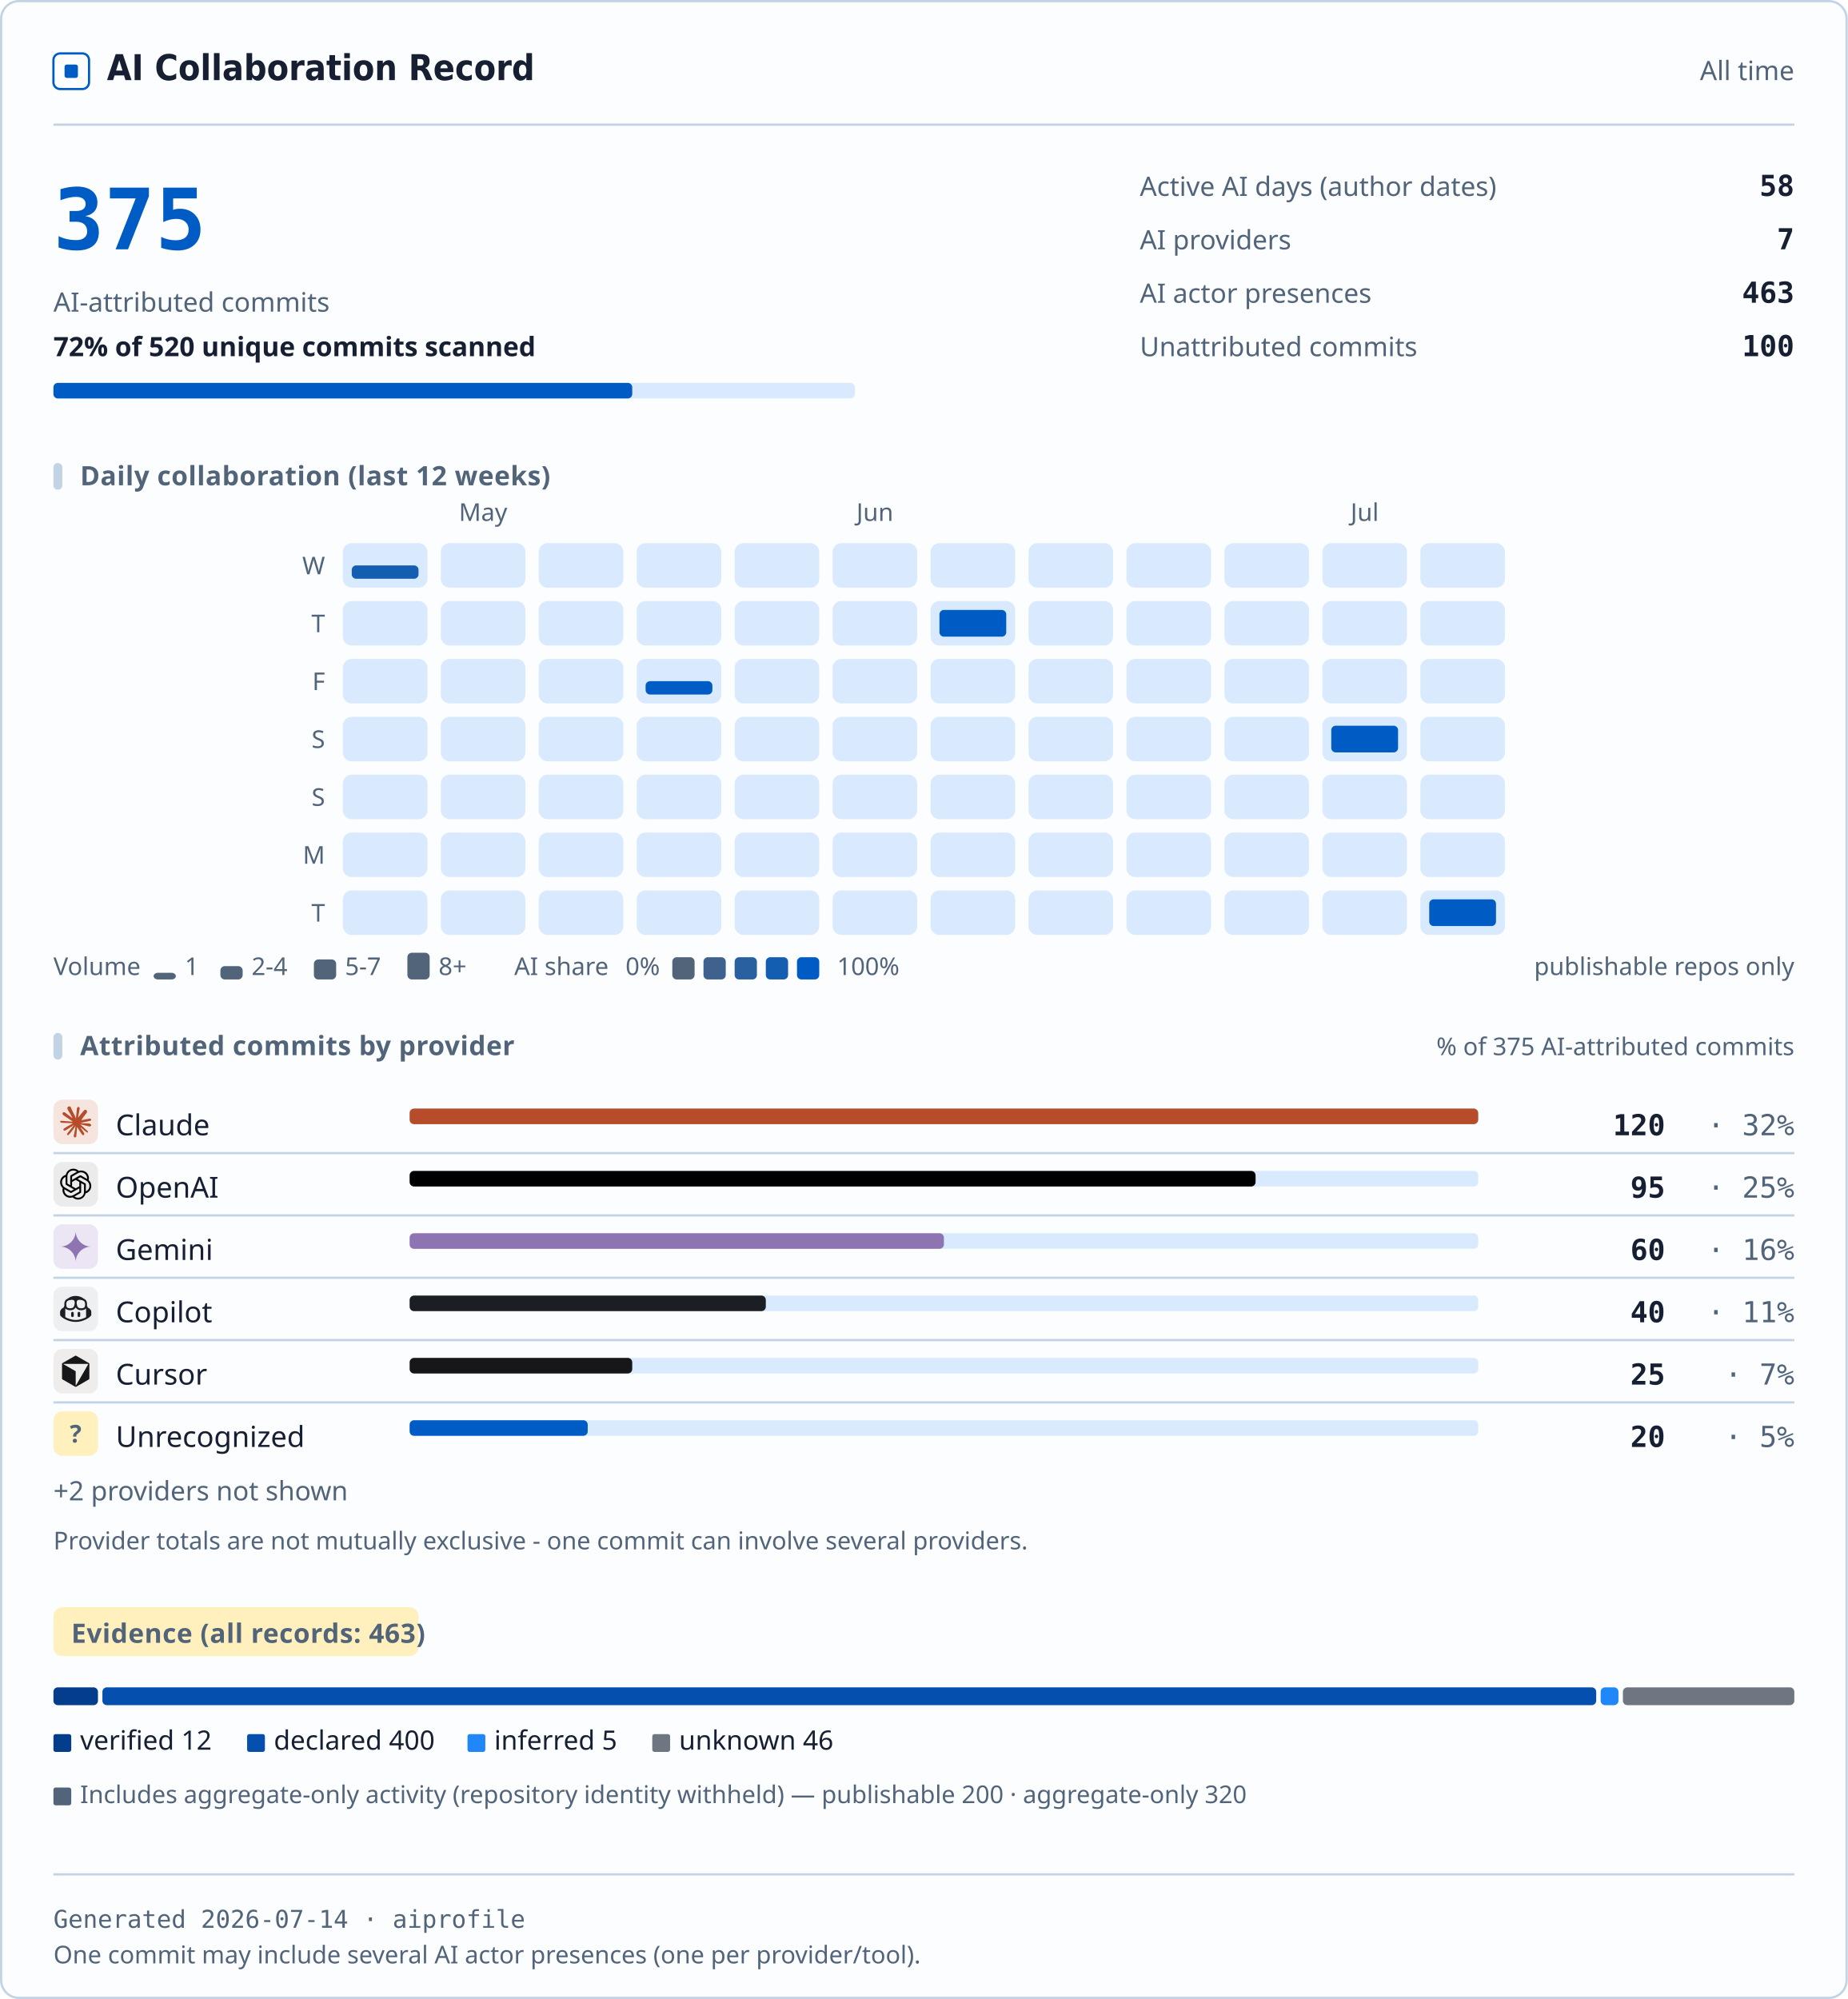
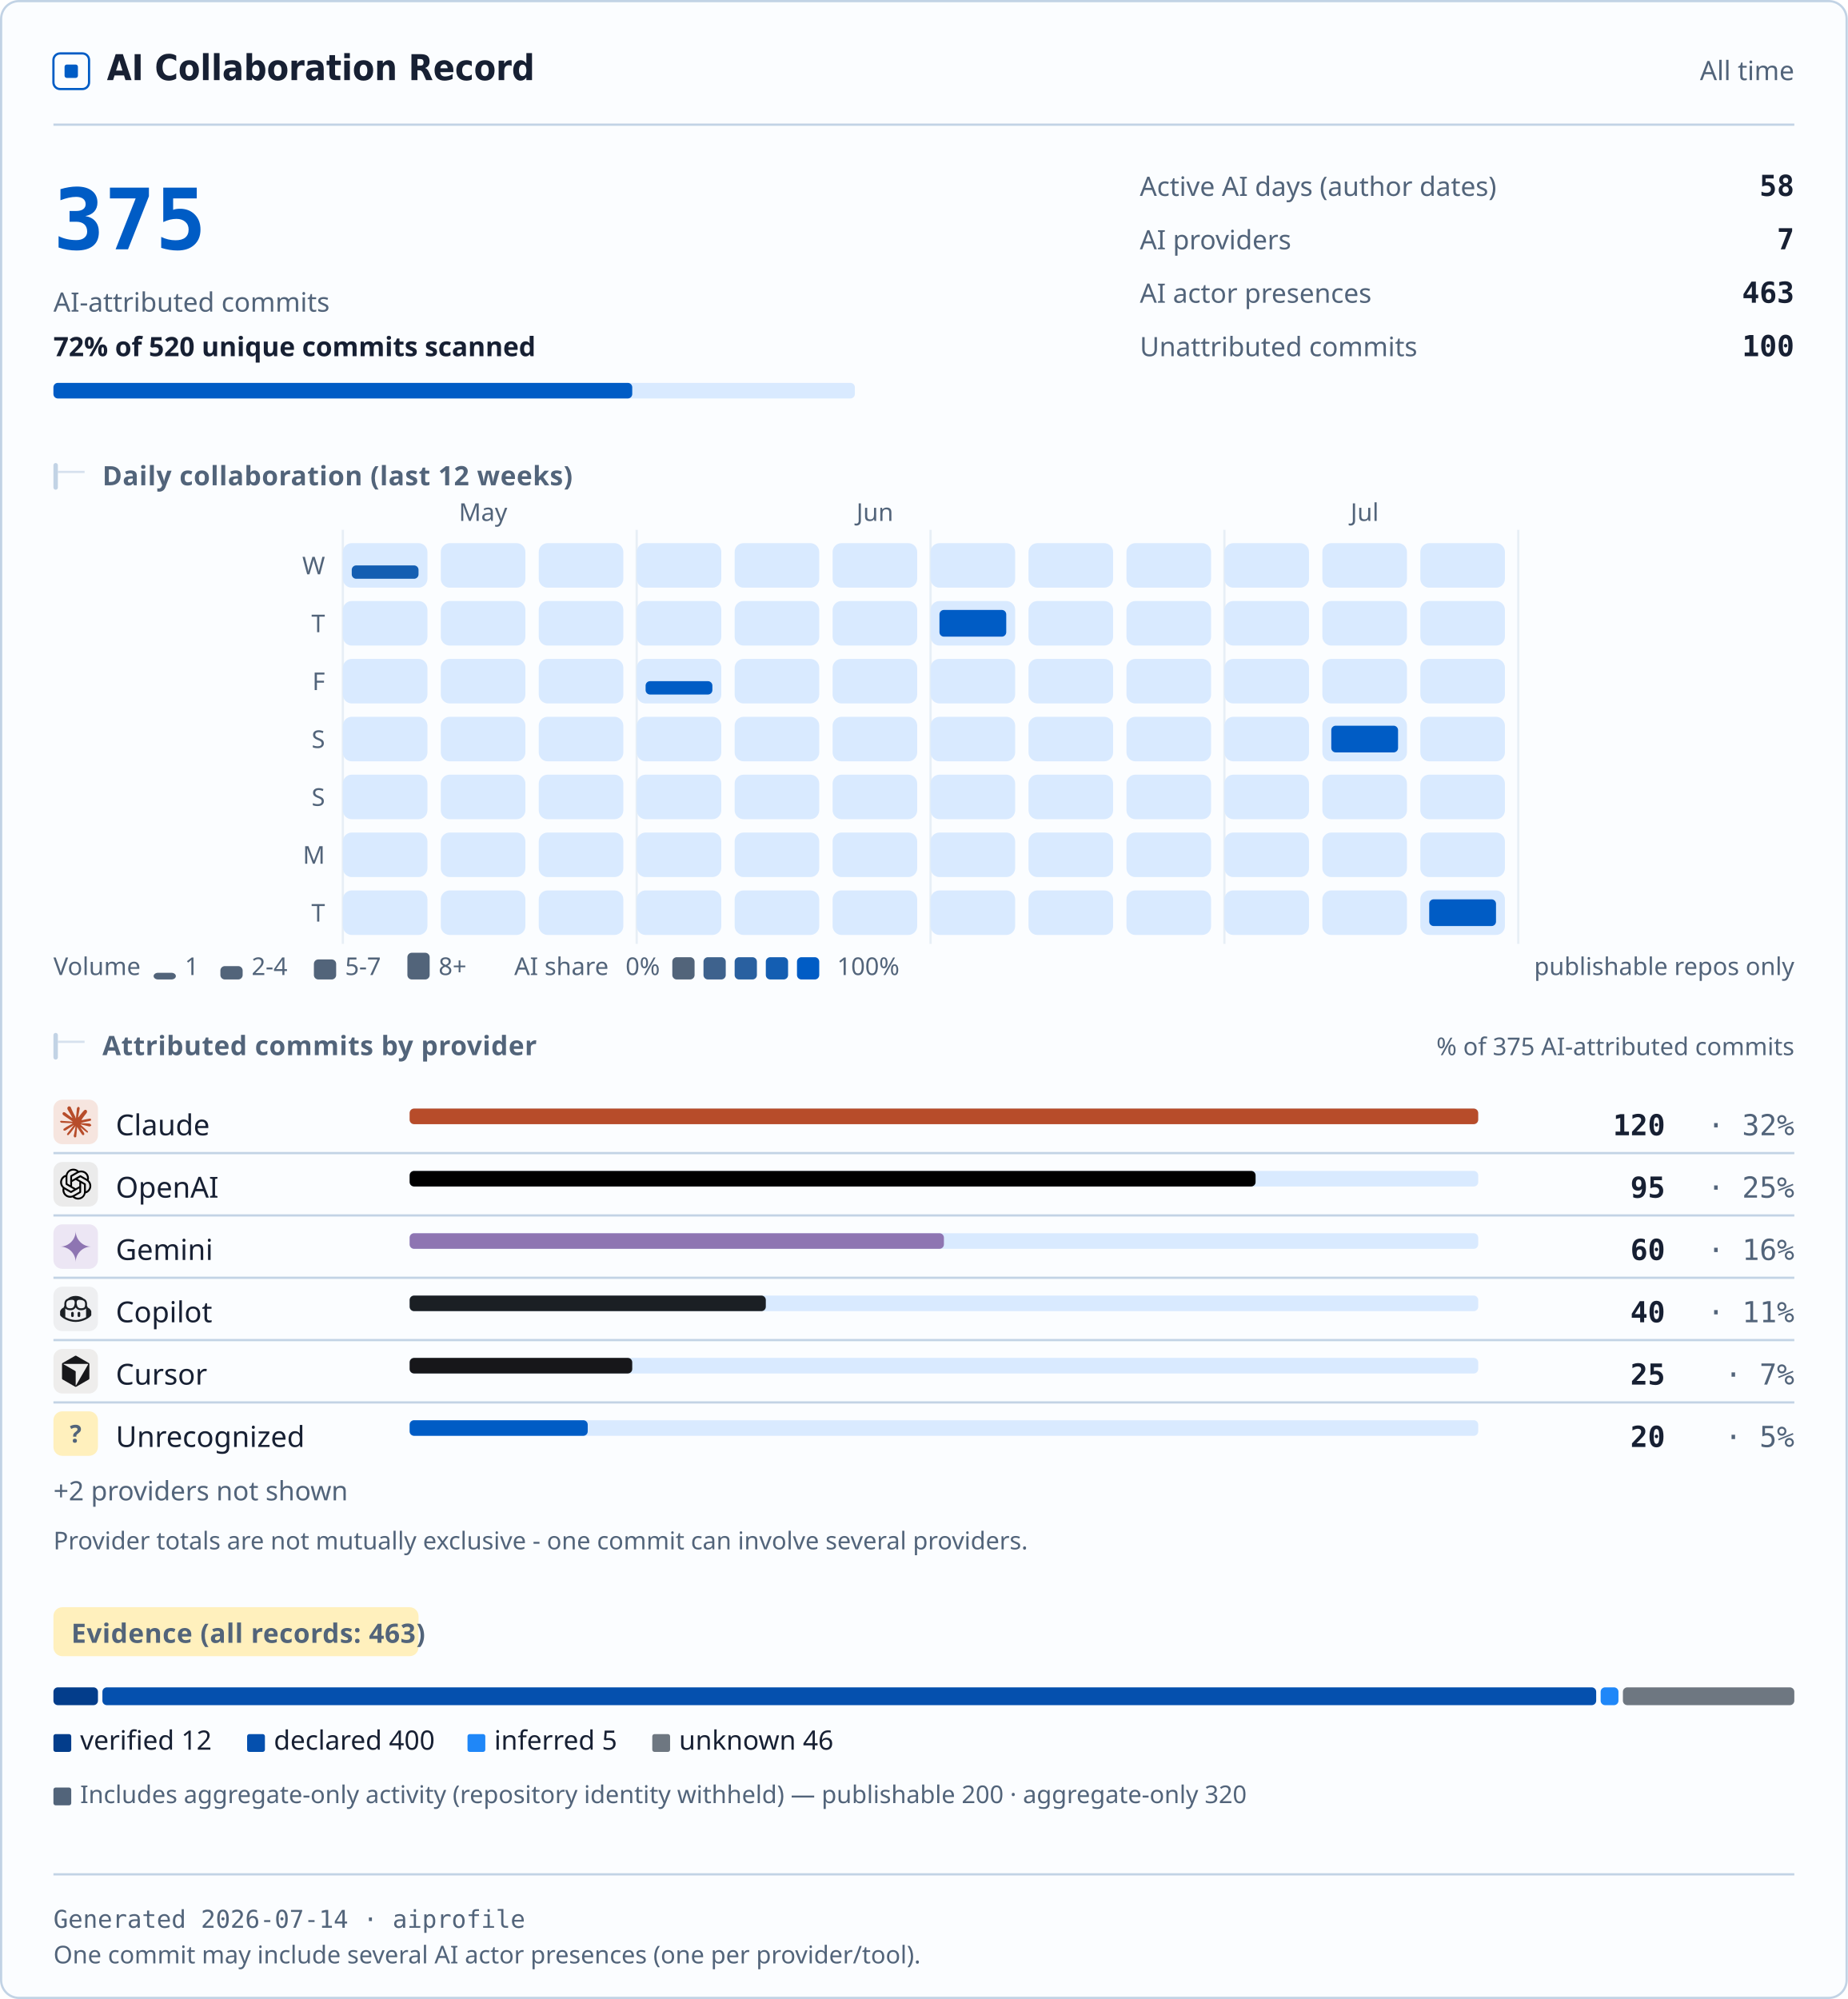
<svg xmlns="http://www.w3.org/2000/svg" width="830" height="898" viewBox="0 0 830 898" role="img" aria-labelledby="aiprofileSummaryTitle aiprofileSummaryDesc">
  <rect x="0.5" y="0.5" width="829" height="897" rx="8" fill="#fbfdff" stroke="#c2d3e5" stroke-width="1" />
  <rect x="24" y="24" width="16" height="16" rx="3" fill="#fbfdff" stroke="#005cc5" stroke-width="1" />
  <rect x="29" y="29" width="6" height="6" rx="1" fill="#005cc5" />
  <text x="48" y="36" font-family="'IBM Plex Sans Condensed', 'Aptos Display', 'Segoe UI', 'DejaVu Sans Condensed', sans-serif" font-size="16" font-weight="600" fill="#172033" text-anchor="start">AI Collaboration Record</text>
  <text x="806" y="36" font-family="'IBM Plex Sans', 'Aptos', 'Segoe UI', 'Noto Sans', 'DejaVu Sans', sans-serif" font-size="12" font-weight="400" fill="#52647a" text-anchor="end">All time</text>
  <line x1="24" y1="56" x2="806" y2="56" stroke="#c2d3e5" />
  <text x="24" y="112" font-family="'IBM Plex Mono', 'Cascadia Mono', 'SFMono-Regular', 'DejaVu Sans Mono', Consolas, monospace" font-size="38" font-weight="700" fill="#005cc5" text-anchor="start">375</text>
  <text x="24" y="140" font-family="'IBM Plex Sans', 'Aptos', 'Segoe UI', 'Noto Sans', 'DejaVu Sans', sans-serif" font-size="12" font-weight="400" fill="#52647a" text-anchor="start">AI-attributed commits</text>
  <text x="24" y="160" font-family="'IBM Plex Sans', 'Aptos', 'Segoe UI', 'Noto Sans', 'DejaVu Sans', sans-serif" font-size="12" font-weight="600" fill="#172033" text-anchor="start">72% of 520 unique commits scanned</text>
  <rect x="24" y="172" width="360" height="7" rx="2" fill="#d9eaff" />
  <rect x="24" y="172" width="260" height="7" rx="2" fill="#005cc5" />
  <text x="512" y="88" font-family="'IBM Plex Sans', 'Aptos', 'Segoe UI', 'Noto Sans', 'DejaVu Sans', sans-serif" font-size="12" font-weight="400" fill="#52647a" text-anchor="start">Active AI days (author dates)</text>
  <text x="806" y="88" font-family="'IBM Plex Mono', 'Cascadia Mono', 'SFMono-Regular', 'DejaVu Sans Mono', Consolas, monospace" font-size="13" font-weight="600" fill="#172033" text-anchor="end">58</text>
  <text x="512" y="112" font-family="'IBM Plex Sans', 'Aptos', 'Segoe UI', 'Noto Sans', 'DejaVu Sans', sans-serif" font-size="12" font-weight="400" fill="#52647a" text-anchor="start">AI providers</text>
  <text x="806" y="112" font-family="'IBM Plex Mono', 'Cascadia Mono', 'SFMono-Regular', 'DejaVu Sans Mono', Consolas, monospace" font-size="13" font-weight="600" fill="#172033" text-anchor="end">7</text>
  <text x="512" y="136" font-family="'IBM Plex Sans', 'Aptos', 'Segoe UI', 'Noto Sans', 'DejaVu Sans', sans-serif" font-size="12" font-weight="400" fill="#52647a" text-anchor="start">AI actor presences</text>
  <text x="806" y="136" font-family="'IBM Plex Mono', 'Cascadia Mono', 'SFMono-Regular', 'DejaVu Sans Mono', Consolas, monospace" font-size="13" font-weight="600" fill="#172033" text-anchor="end">463</text>
  <text x="512" y="160" font-family="'IBM Plex Sans', 'Aptos', 'Segoe UI', 'Noto Sans', 'DejaVu Sans', sans-serif" font-size="12" font-weight="400" fill="#52647a" text-anchor="start">Unattributed commits</text>
  <text x="806" y="160" font-family="'IBM Plex Mono', 'Cascadia Mono', 'SFMono-Regular', 'DejaVu Sans Mono', Consolas, monospace" font-size="13" font-weight="600" fill="#172033" text-anchor="end">100</text>
-   <rect x="24" y="208" width="4" height="12" rx="2" fill="#c2d3e5" />
-   <text x="36" y="218" font-family="'IBM Plex Sans', 'Aptos', 'Segoe UI', 'Noto Sans', 'DejaVu Sans', sans-serif" font-size="12" font-weight="600" fill="#52647a" text-anchor="start" letter-spacing="0.2">Daily collaboration (last 12 weeks)</text>
+   <rect x="24" y="208" width="2" height="12" rx="1" fill="#c2d3e5" />
+   <line x1="26" y1="212" x2="38" y2="212" stroke="#c2d3e5" stroke-opacity="0.65" />
+   <text x="46" y="218" font-family="'IBM Plex Sans', 'Aptos', 'Segoe UI', 'Noto Sans', 'DejaVu Sans', sans-serif" font-size="12" font-weight="600" fill="#52647a" text-anchor="start" letter-spacing="0.2">Daily collaboration (last 12 weeks)</text>
  <text x="217" y="234" font-family="'IBM Plex Sans', 'Aptos', 'Segoe UI', 'Noto Sans', 'DejaVu Sans', sans-serif" font-size="11" font-weight="400" fill="#52647a" text-anchor="middle">May</text>
  <text x="393" y="234" font-family="'IBM Plex Sans', 'Aptos', 'Segoe UI', 'Noto Sans', 'DejaVu Sans', sans-serif" font-size="11" font-weight="400" fill="#52647a" text-anchor="middle">Jun</text>
  <text x="613" y="234" font-family="'IBM Plex Sans', 'Aptos', 'Segoe UI', 'Noto Sans', 'DejaVu Sans', sans-serif" font-size="11" font-weight="400" fill="#52647a" text-anchor="middle">Jul</text>
  <text x="146" y="258" font-family="'IBM Plex Sans', 'Aptos', 'Segoe UI', 'Noto Sans', 'DejaVu Sans', sans-serif" font-size="11" font-weight="400" fill="#52647a" text-anchor="end">W</text>
  <text x="146" y="284" font-family="'IBM Plex Sans', 'Aptos', 'Segoe UI', 'Noto Sans', 'DejaVu Sans', sans-serif" font-size="11" font-weight="400" fill="#52647a" text-anchor="end">T</text>
  <text x="146" y="310" font-family="'IBM Plex Sans', 'Aptos', 'Segoe UI', 'Noto Sans', 'DejaVu Sans', sans-serif" font-size="11" font-weight="400" fill="#52647a" text-anchor="end">F</text>
  <text x="146" y="336" font-family="'IBM Plex Sans', 'Aptos', 'Segoe UI', 'Noto Sans', 'DejaVu Sans', sans-serif" font-size="11" font-weight="400" fill="#52647a" text-anchor="end">S</text>
  <text x="146" y="362" font-family="'IBM Plex Sans', 'Aptos', 'Segoe UI', 'Noto Sans', 'DejaVu Sans', sans-serif" font-size="11" font-weight="400" fill="#52647a" text-anchor="end">S</text>
  <text x="146" y="388" font-family="'IBM Plex Sans', 'Aptos', 'Segoe UI', 'Noto Sans', 'DejaVu Sans', sans-serif" font-size="11" font-weight="400" fill="#52647a" text-anchor="end">M</text>
  <text x="146" y="414" font-family="'IBM Plex Sans', 'Aptos', 'Segoe UI', 'Noto Sans', 'DejaVu Sans', sans-serif" font-size="11" font-weight="400" fill="#52647a" text-anchor="end">T</text>
+   <line x1="154" y1="238" x2="154" y2="424" stroke="#c2d3e5" stroke-opacity="0.35" />
+   <line x1="286" y1="238" x2="286" y2="424" stroke="#c2d3e5" stroke-opacity="0.35" />
+   <line x1="418" y1="238" x2="418" y2="424" stroke="#c2d3e5" stroke-opacity="0.35" />
+   <line x1="550" y1="238" x2="550" y2="424" stroke="#c2d3e5" stroke-opacity="0.35" />
+   <line x1="682" y1="238" x2="682" y2="424" stroke="#c2d3e5" stroke-opacity="0.35" />
  <rect x="154" y="244" width="38" height="20" rx="4" fill="#d9eaff" />
  <rect x="158" y="254" width="30" height="6" rx="2" fill="#145EB2" />
  <rect x="154" y="270" width="38" height="20" rx="4" fill="#d9eaff" />
  <rect x="154" y="296" width="38" height="20" rx="4" fill="#d9eaff" />
  <rect x="154" y="322" width="38" height="20" rx="4" fill="#d9eaff" />
  <rect x="154" y="348" width="38" height="20" rx="4" fill="#d9eaff" />
  <rect x="154" y="374" width="38" height="20" rx="4" fill="#d9eaff" />
  <rect x="154" y="400" width="38" height="20" rx="4" fill="#d9eaff" />
  <rect x="198" y="244" width="38" height="20" rx="4" fill="#d9eaff" />
  <rect x="198" y="270" width="38" height="20" rx="4" fill="#d9eaff" />
  <rect x="198" y="296" width="38" height="20" rx="4" fill="#d9eaff" />
  <rect x="198" y="322" width="38" height="20" rx="4" fill="#d9eaff" />
  <rect x="198" y="348" width="38" height="20" rx="4" fill="#d9eaff" />
  <rect x="198" y="374" width="38" height="20" rx="4" fill="#d9eaff" />
  <rect x="198" y="400" width="38" height="20" rx="4" fill="#d9eaff" />
  <rect x="242" y="244" width="38" height="20" rx="4" fill="#d9eaff" />
  <rect x="242" y="270" width="38" height="20" rx="4" fill="#d9eaff" />
  <rect x="242" y="296" width="38" height="20" rx="4" fill="#d9eaff" />
  <rect x="242" y="322" width="38" height="20" rx="4" fill="#d9eaff" />
  <rect x="242" y="348" width="38" height="20" rx="4" fill="#d9eaff" />
  <rect x="242" y="374" width="38" height="20" rx="4" fill="#d9eaff" />
  <rect x="242" y="400" width="38" height="20" rx="4" fill="#d9eaff" />
  <rect x="286" y="244" width="38" height="20" rx="4" fill="#d9eaff" />
  <rect x="286" y="270" width="38" height="20" rx="4" fill="#d9eaff" />
  <rect x="286" y="296" width="38" height="20" rx="4" fill="#d9eaff" />
  <rect x="290" y="306" width="30" height="6" rx="2" fill="#005CC5" />
  <rect x="286" y="322" width="38" height="20" rx="4" fill="#d9eaff" />
  <rect x="286" y="348" width="38" height="20" rx="4" fill="#d9eaff" />
  <rect x="286" y="374" width="38" height="20" rx="4" fill="#d9eaff" />
  <rect x="286" y="400" width="38" height="20" rx="4" fill="#d9eaff" />
  <rect x="330" y="244" width="38" height="20" rx="4" fill="#d9eaff" />
  <rect x="330" y="270" width="38" height="20" rx="4" fill="#d9eaff" />
  <rect x="330" y="296" width="38" height="20" rx="4" fill="#d9eaff" />
  <rect x="330" y="322" width="38" height="20" rx="4" fill="#d9eaff" />
  <rect x="330" y="348" width="38" height="20" rx="4" fill="#d9eaff" />
  <rect x="330" y="374" width="38" height="20" rx="4" fill="#d9eaff" />
  <rect x="330" y="400" width="38" height="20" rx="4" fill="#d9eaff" />
  <rect x="374" y="244" width="38" height="20" rx="4" fill="#d9eaff" />
  <rect x="374" y="270" width="38" height="20" rx="4" fill="#d9eaff" />
  <rect x="374" y="296" width="38" height="20" rx="4" fill="#d9eaff" />
  <rect x="374" y="322" width="38" height="20" rx="4" fill="#d9eaff" />
  <rect x="374" y="348" width="38" height="20" rx="4" fill="#d9eaff" />
  <rect x="374" y="374" width="38" height="20" rx="4" fill="#d9eaff" />
  <rect x="374" y="400" width="38" height="20" rx="4" fill="#d9eaff" />
  <rect x="418" y="244" width="38" height="20" rx="4" fill="#d9eaff" />
  <rect x="418" y="270" width="38" height="20" rx="4" fill="#d9eaff" />
  <rect x="422" y="274" width="30" height="12" rx="2" fill="#005CC5" />
  <rect x="418" y="296" width="38" height="20" rx="4" fill="#d9eaff" />
  <rect x="418" y="322" width="38" height="20" rx="4" fill="#d9eaff" />
  <rect x="418" y="348" width="38" height="20" rx="4" fill="#d9eaff" />
  <rect x="418" y="374" width="38" height="20" rx="4" fill="#d9eaff" />
  <rect x="418" y="400" width="38" height="20" rx="4" fill="#d9eaff" />
  <rect x="462" y="244" width="38" height="20" rx="4" fill="#d9eaff" />
  <rect x="462" y="270" width="38" height="20" rx="4" fill="#d9eaff" />
  <rect x="462" y="296" width="38" height="20" rx="4" fill="#d9eaff" />
  <rect x="462" y="322" width="38" height="20" rx="4" fill="#d9eaff" />
  <rect x="462" y="348" width="38" height="20" rx="4" fill="#d9eaff" />
  <rect x="462" y="374" width="38" height="20" rx="4" fill="#d9eaff" />
  <rect x="462" y="400" width="38" height="20" rx="4" fill="#d9eaff" />
  <rect x="506" y="244" width="38" height="20" rx="4" fill="#d9eaff" />
  <rect x="506" y="270" width="38" height="20" rx="4" fill="#d9eaff" />
  <rect x="506" y="296" width="38" height="20" rx="4" fill="#d9eaff" />
  <rect x="506" y="322" width="38" height="20" rx="4" fill="#d9eaff" />
  <rect x="506" y="348" width="38" height="20" rx="4" fill="#d9eaff" />
  <rect x="506" y="374" width="38" height="20" rx="4" fill="#d9eaff" />
  <rect x="506" y="400" width="38" height="20" rx="4" fill="#d9eaff" />
  <rect x="550" y="244" width="38" height="20" rx="4" fill="#d9eaff" />
  <rect x="550" y="270" width="38" height="20" rx="4" fill="#d9eaff" />
  <rect x="550" y="296" width="38" height="20" rx="4" fill="#d9eaff" />
  <rect x="550" y="322" width="38" height="20" rx="4" fill="#d9eaff" />
  <rect x="550" y="348" width="38" height="20" rx="4" fill="#d9eaff" />
  <rect x="550" y="374" width="38" height="20" rx="4" fill="#d9eaff" />
  <rect x="550" y="400" width="38" height="20" rx="4" fill="#d9eaff" />
  <rect x="594" y="244" width="38" height="20" rx="4" fill="#d9eaff" />
  <rect x="594" y="270" width="38" height="20" rx="4" fill="#d9eaff" />
  <rect x="594" y="296" width="38" height="20" rx="4" fill="#d9eaff" />
  <rect x="594" y="322" width="38" height="20" rx="4" fill="#d9eaff" />
  <rect x="598" y="326" width="30" height="12" rx="2" fill="#005CC5" />
  <rect x="594" y="348" width="38" height="20" rx="4" fill="#d9eaff" />
  <rect x="594" y="374" width="38" height="20" rx="4" fill="#d9eaff" />
  <rect x="594" y="400" width="38" height="20" rx="4" fill="#d9eaff" />
  <rect x="638" y="244" width="38" height="20" rx="4" fill="#d9eaff" />
  <rect x="638" y="270" width="38" height="20" rx="4" fill="#d9eaff" />
  <rect x="638" y="296" width="38" height="20" rx="4" fill="#d9eaff" />
  <rect x="638" y="322" width="38" height="20" rx="4" fill="#d9eaff" />
  <rect x="638" y="348" width="38" height="20" rx="4" fill="#d9eaff" />
  <rect x="638" y="374" width="38" height="20" rx="4" fill="#d9eaff" />
  <rect x="638" y="400" width="38" height="20" rx="4" fill="#d9eaff" />
  <rect x="642" y="404" width="30" height="12" rx="2" fill="#005CC5" />
  <text x="24" y="438" font-family="'IBM Plex Sans', 'Aptos', 'Segoe UI', 'Noto Sans', 'DejaVu Sans', sans-serif" font-size="11" font-weight="400" fill="#52647a" text-anchor="start">Volume</text>
  <rect x="69" y="437" width="10" height="3" rx="2" fill="#52647a" />
  <text x="83" y="438" font-family="'IBM Plex Sans', 'Aptos', 'Segoe UI', 'Noto Sans', 'DejaVu Sans', sans-serif" font-size="11" font-weight="400" fill="#52647a" text-anchor="start">1</text>
  <rect x="99" y="434" width="10" height="6" rx="2" fill="#52647a" />
  <text x="113" y="438" font-family="'IBM Plex Sans', 'Aptos', 'Segoe UI', 'Noto Sans', 'DejaVu Sans', sans-serif" font-size="11" font-weight="400" fill="#52647a" text-anchor="start">2-4</text>
  <rect x="141" y="431" width="10" height="9" rx="2" fill="#52647a" />
  <text x="155" y="438" font-family="'IBM Plex Sans', 'Aptos', 'Segoe UI', 'Noto Sans', 'DejaVu Sans', sans-serif" font-size="11" font-weight="400" fill="#52647a" text-anchor="start">5-7</text>
  <rect x="183" y="428" width="10" height="12" rx="2" fill="#52647a" />
  <text x="197" y="438" font-family="'IBM Plex Sans', 'Aptos', 'Segoe UI', 'Noto Sans', 'DejaVu Sans', sans-serif" font-size="11" font-weight="400" fill="#52647a" text-anchor="start">8+</text>
  <text x="231" y="438" font-family="'IBM Plex Sans', 'Aptos', 'Segoe UI', 'Noto Sans', 'DejaVu Sans', sans-serif" font-size="11" font-weight="400" fill="#52647a" text-anchor="start">AI share</text>
  <text x="281" y="438" font-family="'IBM Plex Sans', 'Aptos', 'Segoe UI', 'Noto Sans', 'DejaVu Sans', sans-serif" font-size="11" font-weight="400" fill="#52647a" text-anchor="start">0%</text>
  <rect x="302" y="430" width="10" height="10" rx="2" fill="#52647A" />
  <rect x="316" y="430" width="10" height="10" rx="2" fill="#3E628D" />
  <rect x="330" y="430" width="10" height="10" rx="2" fill="#2960A0" />
  <rect x="344" y="430" width="10" height="10" rx="2" fill="#145EB2" />
  <rect x="358" y="430" width="10" height="10" rx="2" fill="#005CC5" />
  <text x="376" y="438" font-family="'IBM Plex Sans', 'Aptos', 'Segoe UI', 'Noto Sans', 'DejaVu Sans', sans-serif" font-size="11" font-weight="400" fill="#52647a" text-anchor="start">100%</text>
  <text x="806" y="438" font-family="'IBM Plex Sans', 'Aptos', 'Segoe UI', 'Noto Sans', 'DejaVu Sans', sans-serif" font-size="11" font-weight="400" fill="#52647a" text-anchor="end">publishable repos only</text>
-   <rect x="24" y="464" width="4" height="12" rx="2" fill="#c2d3e5" />
-   <text x="36" y="474" font-family="'IBM Plex Sans', 'Aptos', 'Segoe UI', 'Noto Sans', 'DejaVu Sans', sans-serif" font-size="12" font-weight="600" fill="#52647a" text-anchor="start" letter-spacing="0.2">Attributed commits by provider</text>
+   <rect x="24" y="464" width="2" height="12" rx="1" fill="#c2d3e5" />
+   <line x1="26" y1="468" x2="38" y2="468" stroke="#c2d3e5" stroke-opacity="0.65" />
+   <text x="46" y="474" font-family="'IBM Plex Sans', 'Aptos', 'Segoe UI', 'Noto Sans', 'DejaVu Sans', sans-serif" font-size="12" font-weight="600" fill="#52647a" text-anchor="start" letter-spacing="0.2">Attributed commits by provider</text>
  <text x="806" y="474" font-family="'IBM Plex Sans', 'Aptos', 'Segoe UI', 'Noto Sans', 'DejaVu Sans', sans-serif" font-size="11" font-weight="400" fill="#52647a" text-anchor="end">% of 375 AI-attributed commits</text>
  <rect x="24" y="494" width="20" height="20" rx="4" fill="#F6E5DF" />
  <path d="m4.714 15.956 4.717-2.647.079-.231-.079-.128h-.231l-.789-.049-2.696-.073-2.337-.097-2.265-.121-.571-.121-.534-.704.055-.352.48-.322.686.061 1.518.103 2.277.158 1.651.097 2.447.255h.389l.055-.158-.134-.097-.103-.097L6.973 9.836l-2.55-1.688-1.336-.971-.723-.492-.364-.461-.158-1.008.656-.723.88.061.225.061.892.686 1.906 1.475 2.489 1.834.364.303.146-.103.018-.073-.164-.273-1.354-2.447-1.445-2.489-.643-1.032-.17-.619c-.061-.255-.103-.467-.103-.729L6.287.134 6.7 0l.996.134.419.364.619 1.415 1.002 2.228 1.554 3.03.455.898.243.832.091.255h.158v-.146l.128-1.706.237-2.095.231-2.696.079-.759.376-.911.747-.492.583.279.48.686-.067.443-.285 1.852-.559 2.902-.364 1.943h.212l.243-.243.984-1.305 1.651-2.064.729-.82.85-.905.546-.431h1.032l.759 1.129-.34 1.166-1.062 1.348-.88 1.141-1.263 1.7-.789 1.36.073.109.188-.018 2.853-.607 1.542-.279 1.84-.316.832.389.091.395-.328.807-1.967.486-2.307.461-3.436.814-.043.03.049.061 1.548.146.662.036h1.621l3.018.225.789.522.474.638-.079.486-1.214.619-1.639-.389-3.825-.911-1.311-.328h-.182v.109l1.093 1.069 2.003 1.809 2.507 2.331.128.577-.322.455-.34-.049-2.204-1.657-.85-.747-1.925-1.621h-.128v.17l.443.65 2.344 3.521.121 1.081-.17.352-.607.212-.668-.121-1.372-1.925L14.38 17.959l-1.141-1.943-.14.079-.674 7.255-.316.37-.729.279-.607-.461-.322-.747.322-1.475.389-1.925.316-1.53.285-1.9.17-.631-.012-.043-.14.018-1.433 1.967-2.18 2.945-1.724 1.846-.413.164-.716-.37.067-.662.401-.589 2.386-3.036 1.439-1.882.929-1.087-.006-.158h-.055l-6.338 4.116-1.129.146-.486-.455.061-.747.231-.243 1.906-1.311Z" fill="#B74C2A" transform="translate(27,497) scale(0.583333)" />
  <text x="52" y="510" font-family="'IBM Plex Sans', 'Aptos', 'Segoe UI', 'Noto Sans', 'DejaVu Sans', sans-serif" font-size="13" font-weight="400" fill="#172033" text-anchor="start">Claude</text>
  <rect x="184" y="498" width="480" height="7" rx="2" fill="#d9eaff" />
  <rect x="184" y="498" width="480" height="7" rx="2" fill="#B74C2A" />
  <text x="748" y="510" font-family="'IBM Plex Mono', 'Cascadia Mono', 'SFMono-Regular', 'DejaVu Sans Mono', Consolas, monospace" font-size="13" text-anchor="end">
    <tspan fill="#172033" font-weight="600">120</tspan>
  </text>
  <text x="806" y="510" font-family="'IBM Plex Mono', 'Cascadia Mono', 'SFMono-Regular', 'DejaVu Sans Mono', Consolas, monospace" font-size="13" text-anchor="end">
    <tspan fill="#52647a" font-weight="400"> · 32%</tspan>
  </text>
  <line x1="24" y1="518" x2="806" y2="518" stroke="#c2d3e5" />
  <rect x="24" y="522" width="20" height="20" rx="4" fill="#EBEBEB" />
  <path d="M9.205 8.658v-2.26c0-.19.072-.333.238-.428l4.543-2.616c.619-.357 1.356-.523 2.117-.523 2.854 0 4.662 2.212 4.662 4.566 0 .167 0 .357-.024.547l-4.71-2.759a.797.797 0 00-.856 0l-5.97 3.473zm10.609 8.8V12.06c0-.333-.143-.57-.429-.737l-5.97-3.473 1.95-1.118a.433.433 0 01.476 0l4.543 2.617c1.309.76 2.189 2.378 2.189 3.948 0 1.808-1.07 3.473-2.76 4.163zM7.802 12.703l-1.95-1.142c-.167-.095-.239-.238-.239-.428V5.899c0-2.545 1.95-4.472 4.591-4.472 1 0 1.927.333 2.712.928L8.23 5.067c-.285.166-.428.404-.428.737v6.898zM12 15.128l-2.795-1.57v-3.33L12 8.658l2.795 1.57v3.33L12 15.128zm1.796 7.23c-1 0-1.927-.332-2.712-.927l4.686-2.712c.285-.166.428-.404.428-.737v-6.898l1.974 1.142c.167.095.238.238.238.428v5.233c0 2.545-1.974 4.472-4.614 4.472zm-5.637-5.303l-4.544-2.617c-1.308-.761-2.188-2.378-2.188-3.948A4.482 4.482 0 014.21 6.327v5.423c0 .333.143.571.428.738l5.947 3.449-1.95 1.118a.432.432 0 01-.476 0zm-.262 3.9c-2.688 0-4.662-2.021-4.662-4.519 0-.19.024-.38.047-.57l4.686 2.71c.286.167.571.167.856 0l5.97-3.448v2.26c0 .19-.07.333-.237.428l-4.543 2.616c-.619.357-1.356.523-2.117.523zm5.899 2.83a5.947 5.947 0 005.827-4.756C22.287 18.339 24 15.84 24 13.296c0-1.665-.713-3.282-1.998-4.448.119-.5.19-.999.19-1.498 0-3.401-2.759-5.947-5.946-5.947-.642 0-1.26.095-1.88.31A5.962 5.962 0 0010.205 0a5.947 5.947 0 00-5.827 4.757C1.713 5.447 0 7.945 0 10.49c0 1.666.713 3.283 1.998 4.448-.119.5-.19 1-.19 1.499 0 3.401 2.759 5.946 5.946 5.946.642 0 1.26-.095 1.88-.309a5.96 5.96 0 004.162 1.713z" fill="#000000" transform="translate(27,525) scale(0.583333)" />
  <text x="52" y="538" font-family="'IBM Plex Sans', 'Aptos', 'Segoe UI', 'Noto Sans', 'DejaVu Sans', sans-serif" font-size="13" font-weight="400" fill="#172033" text-anchor="start">OpenAI</text>
  <rect x="184" y="526" width="480" height="7" rx="2" fill="#d9eaff" />
  <rect x="184" y="526" width="380" height="7" rx="2" fill="#000000" />
  <text x="748" y="538" font-family="'IBM Plex Mono', 'Cascadia Mono', 'SFMono-Regular', 'DejaVu Sans Mono', Consolas, monospace" font-size="13" text-anchor="end">
    <tspan fill="#172033" font-weight="600">95</tspan>
  </text>
  <text x="806" y="538" font-family="'IBM Plex Mono', 'Cascadia Mono', 'SFMono-Regular', 'DejaVu Sans Mono', Consolas, monospace" font-size="13" text-anchor="end">
    <tspan fill="#52647a" font-weight="400"> · 25%</tspan>
  </text>
  <line x1="24" y1="546" x2="806" y2="546" stroke="#c2d3e5" />
  <rect x="24" y="550" width="20" height="20" rx="4" fill="#ECE6F4" />
  <path d="M11.04 19.32Q12 21.51 12 24q0-2.49.93-4.68.96-2.19 2.58-3.81t3.81-2.55Q21.51 12 24 12q-2.49 0-4.68-.93a12.3 12.3 0 0 1-3.81-2.58 12.3 12.3 0 0 1-2.58-3.81Q12 2.49 12 0q0 2.49-.96 4.68-.93 2.19-2.55 3.81a12.3 12.3 0 0 1-3.81 2.58Q2.49 12 0 12q2.49 0 4.68.96 2.19.93 3.81 2.55t2.55 3.81" fill="#8E75B2" transform="translate(27,553) scale(0.583333)" />
  <text x="52" y="566" font-family="'IBM Plex Sans', 'Aptos', 'Segoe UI', 'Noto Sans', 'DejaVu Sans', sans-serif" font-size="13" font-weight="400" fill="#172033" text-anchor="start">Gemini</text>
  <rect x="184" y="554" width="480" height="7" rx="2" fill="#d9eaff" />
  <rect x="184" y="554" width="240" height="7" rx="2" fill="#8E75B2" />
  <text x="748" y="566" font-family="'IBM Plex Mono', 'Cascadia Mono', 'SFMono-Regular', 'DejaVu Sans Mono', Consolas, monospace" font-size="13" text-anchor="end">
    <tspan fill="#172033" font-weight="600">60</tspan>
  </text>
  <text x="806" y="566" font-family="'IBM Plex Mono', 'Cascadia Mono', 'SFMono-Regular', 'DejaVu Sans Mono', Consolas, monospace" font-size="13" text-anchor="end">
    <tspan fill="#52647a" font-weight="400"> · 16%</tspan>
  </text>
  <line x1="24" y1="574" x2="806" y2="574" stroke="#c2d3e5" />
  <rect x="24" y="578" width="20" height="20" rx="4" fill="#EEEFF1" />
  <path d="M23.922 16.997C23.061 18.492 18.063 22.02 12 22.02 5.937 22.02.939 18.492.078 16.997A.641.641 0 0 1 0 16.741v-2.869a.883.883 0 0 1 .053-.22c.372-.935 1.347-2.292 2.605-2.656.167-.429.414-1.055.644-1.517a10.098 10.098 0 0 1-.052-1.086c0-1.331.282-2.499 1.132-3.368.397-.406.89-.717 1.474-.952C7.255 2.937 9.248 1.98 11.978 1.98c2.731 0 4.767.957 6.166 2.093.584.235 1.077.546 1.474.952.85.869 1.132 2.037 1.132 3.368 0 .368-.014.733-.052 1.086.23.462.477 1.088.644 1.517 1.258.364 2.233 1.721 2.605 2.656a.841.841 0 0 1 .053.22v2.869a.641.641 0 0 1-.078.256Zm-11.75-5.992h-.344a4.359 4.359 0 0 1-.355.508c-.77.947-1.918 1.492-3.508 1.492-1.725 0-2.989-.359-3.782-1.259a2.137 2.137 0 0 1-.085-.104L4 11.746v6.585c1.435.779 4.514 2.179 8 2.179 3.486 0 6.565-1.4 8-2.179v-6.585l-.098-.104s-.033.045-.085.104c-.793.9-2.057 1.259-3.782 1.259-1.59 0-2.738-.545-3.508-1.492a4.359 4.359 0 0 1-.355-.508Zm2.328 3.25c.549 0 1 .451 1 1v2c0 .549-.451 1-1 1-.549 0-1-.451-1-1v-2c0-.549.451-1 1-1Zm-5 0c.549 0 1 .451 1 1v2c0 .549-.451 1-1 1-.549 0-1-.451-1-1v-2c0-.549.451-1 1-1Zm3.313-6.185c.136 1.057.403 1.913.878 2.497.442.544 1.134.938 2.344.938 1.573 0 2.292-.337 2.657-.751.384-.435.558-1.15.558-2.361 0-1.14-.243-1.847-.705-2.319-.477-.488-1.319-.862-2.824-1.025-1.487-.161-2.192.138-2.533.529-.269.307-.437.808-.438 1.578v.021c0 .265.021.562.063.893Zm-1.626 0c.042-.331.063-.628.063-.894v-.02c-.001-.77-.169-1.271-.438-1.578-.341-.391-1.046-.69-2.533-.529-1.505.163-2.347.537-2.824 1.025-.462.472-.705 1.179-.705 2.319 0 1.211.175 1.926.558 2.361.365.414 1.084.751 2.657.751 1.21 0 1.902-.394 2.344-.938.475-.584.742-1.44.878-2.497Z" fill="#1B1F24" transform="translate(27,581) scale(0.583333)" />
  <text x="52" y="594" font-family="'IBM Plex Sans', 'Aptos', 'Segoe UI', 'Noto Sans', 'DejaVu Sans', sans-serif" font-size="13" font-weight="400" fill="#172033" text-anchor="start">Copilot</text>
  <rect x="184" y="582" width="480" height="7" rx="2" fill="#d9eaff" />
  <rect x="184" y="582" width="160" height="7" rx="2" fill="#1B1F24" />
  <text x="748" y="594" font-family="'IBM Plex Mono', 'Cascadia Mono', 'SFMono-Regular', 'DejaVu Sans Mono', Consolas, monospace" font-size="13" text-anchor="end">
    <tspan fill="#172033" font-weight="600">40</tspan>
  </text>
  <text x="806" y="594" font-family="'IBM Plex Mono', 'Cascadia Mono', 'SFMono-Regular', 'DejaVu Sans Mono', Consolas, monospace" font-size="13" text-anchor="end">
    <tspan fill="#52647a" font-weight="400"> · 11%</tspan>
  </text>
  <line x1="24" y1="602" x2="806" y2="602" stroke="#c2d3e5" />
  <rect x="24" y="606" width="20" height="20" rx="4" fill="#EEEDEC" />
  <path d="M11.503.131 1.891 5.678a.84.84 0 0 0-.42.726v11.188c0 .3.162.575.42.724l9.609 5.55a1 1 0 0 0 .998 0l9.61-5.55a.84.84 0 0 0 .42-.724V6.404a.84.84 0 0 0-.42-.726L12.497.131a1.01 1.01 0 0 0-.996 0M2.657 6.338h18.55c.263 0 .43.287.297.515L12.23 22.918c-.062.107-.229.064-.229-.06V12.335a.59.59 0 0 0-.295-.51l-9.11-5.257c-.109-.063-.064-.23.061-.23" fill="#17171A" transform="translate(27,609) scale(0.583333)" />
  <text x="52" y="622" font-family="'IBM Plex Sans', 'Aptos', 'Segoe UI', 'Noto Sans', 'DejaVu Sans', sans-serif" font-size="13" font-weight="400" fill="#172033" text-anchor="start">Cursor</text>
  <rect x="184" y="610" width="480" height="7" rx="2" fill="#d9eaff" />
  <rect x="184" y="610" width="100" height="7" rx="2" fill="#17171A" />
  <text x="748" y="622" font-family="'IBM Plex Mono', 'Cascadia Mono', 'SFMono-Regular', 'DejaVu Sans Mono', Consolas, monospace" font-size="13" text-anchor="end">
    <tspan fill="#172033" font-weight="600">25</tspan>
  </text>
  <text x="806" y="622" font-family="'IBM Plex Mono', 'Cascadia Mono', 'SFMono-Regular', 'DejaVu Sans Mono', Consolas, monospace" font-size="13" text-anchor="end">
    <tspan fill="#52647a" font-weight="400"> · 7%</tspan>
  </text>
  <line x1="24" y1="630" x2="806" y2="630" stroke="#c2d3e5" />
  <rect x="24" y="634" width="20" height="20" rx="4" fill="#fff0bd" />
  <text x="34" y="648" font-family="'IBM Plex Sans', 'Aptos', 'Segoe UI', 'Noto Sans', 'DejaVu Sans', sans-serif" font-size="11" font-weight="600" fill="#52647a" text-anchor="middle">?</text>
  <text x="52" y="650" font-family="'IBM Plex Sans', 'Aptos', 'Segoe UI', 'Noto Sans', 'DejaVu Sans', sans-serif" font-size="13" font-weight="400" fill="#172033" text-anchor="start">Unrecognized</text>
  <rect x="184" y="638" width="480" height="7" rx="2" fill="#d9eaff" />
  <rect x="184" y="638" width="80" height="7" rx="2" fill="#005cc5" />
  <text x="748" y="650" font-family="'IBM Plex Mono', 'Cascadia Mono', 'SFMono-Regular', 'DejaVu Sans Mono', Consolas, monospace" font-size="13" text-anchor="end">
    <tspan fill="#172033" font-weight="600">20</tspan>
  </text>
  <text x="806" y="650" font-family="'IBM Plex Mono', 'Cascadia Mono', 'SFMono-Regular', 'DejaVu Sans Mono', Consolas, monospace" font-size="13" text-anchor="end">
    <tspan fill="#52647a" font-weight="400"> · 5%</tspan>
  </text>
  <text x="24" y="674" font-family="'IBM Plex Sans', 'Aptos', 'Segoe UI', 'Noto Sans', 'DejaVu Sans', sans-serif" font-size="12" font-weight="400" fill="#52647a" text-anchor="start">+2 providers not shown</text>
  <text x="24" y="696" font-family="'IBM Plex Sans', 'Aptos', 'Segoe UI', 'Noto Sans', 'DejaVu Sans', sans-serif" font-size="11" font-weight="400" fill="#52647a" text-anchor="start">Provider totals are not mutually exclusive - one commit can involve several providers.</text>
  <rect x="24" y="722" width="164" height="22" rx="4" fill="#fff0bd" />
  <text x="32" y="738" font-family="'IBM Plex Sans', 'Aptos', 'Segoe UI', 'Noto Sans', 'DejaVu Sans', sans-serif" font-size="12" font-weight="600" fill="#52647a" text-anchor="start" letter-spacing="0.2">Evidence (all records: 463)</text>
  <rect x="24" y="758" width="20" height="8" rx="2" fill="#033d8b" />
  <rect x="46" y="758" width="671" height="8" rx="2" fill="#0550ae" />
  <rect x="719" y="758" width="8" height="8" rx="2" fill="#1f87f8" />
  <rect x="729" y="758" width="77" height="8" rx="2" fill="#6e7781" />
  <rect x="24" y="779" width="8" height="8" rx="1" fill="#033d8b" />
  <text x="36" y="786" font-family="'IBM Plex Sans', 'Aptos', 'Segoe UI', 'Noto Sans', 'DejaVu Sans', sans-serif" font-size="12" font-weight="400" fill="#172033" text-anchor="start">verified 12</text>
  <rect x="111" y="779" width="8" height="8" rx="1" fill="#0550ae" />
  <text x="123" y="786" font-family="'IBM Plex Sans', 'Aptos', 'Segoe UI', 'Noto Sans', 'DejaVu Sans', sans-serif" font-size="12" font-weight="400" fill="#172033" text-anchor="start">declared 400</text>
  <rect x="210" y="779" width="8" height="8" rx="1" fill="#1f87f8" />
  <text x="222" y="786" font-family="'IBM Plex Sans', 'Aptos', 'Segoe UI', 'Noto Sans', 'DejaVu Sans', sans-serif" font-size="12" font-weight="400" fill="#172033" text-anchor="start">inferred 5</text>
  <rect x="293" y="779" width="8" height="8" rx="1" fill="#6e7781" />
  <text x="305" y="786" font-family="'IBM Plex Sans', 'Aptos', 'Segoe UI', 'Noto Sans', 'DejaVu Sans', sans-serif" font-size="12" font-weight="400" fill="#172033" text-anchor="start">unknown 46</text>
  <rect x="24" y="803" width="8" height="8" rx="1" fill="#52647a" />
  <text x="36" y="810" font-family="'IBM Plex Sans', 'Aptos', 'Segoe UI', 'Noto Sans', 'DejaVu Sans', sans-serif" font-size="11" font-weight="400" fill="#52647a" text-anchor="start">Includes aggregate-only activity (repository identity withheld) — publishable 200 · aggregate-only 320</text>
  <line x1="24" y1="842" x2="806" y2="842" stroke="#c2d3e5" />
  <text x="24" y="866" font-family="'IBM Plex Mono', 'Cascadia Mono', 'SFMono-Regular', 'DejaVu Sans Mono', Consolas, monospace" font-size="11" font-weight="400" fill="#52647a" text-anchor="start">Generated 2026-07-14 · aiprofile</text>
  <text x="24" y="882" font-family="'IBM Plex Sans', 'Aptos', 'Segoe UI', 'Noto Sans', 'DejaVu Sans', sans-serif" font-size="11" font-weight="400" fill="#52647a" text-anchor="start">One commit may include several AI actor presences (one per provider/tool).</text>
</svg>
